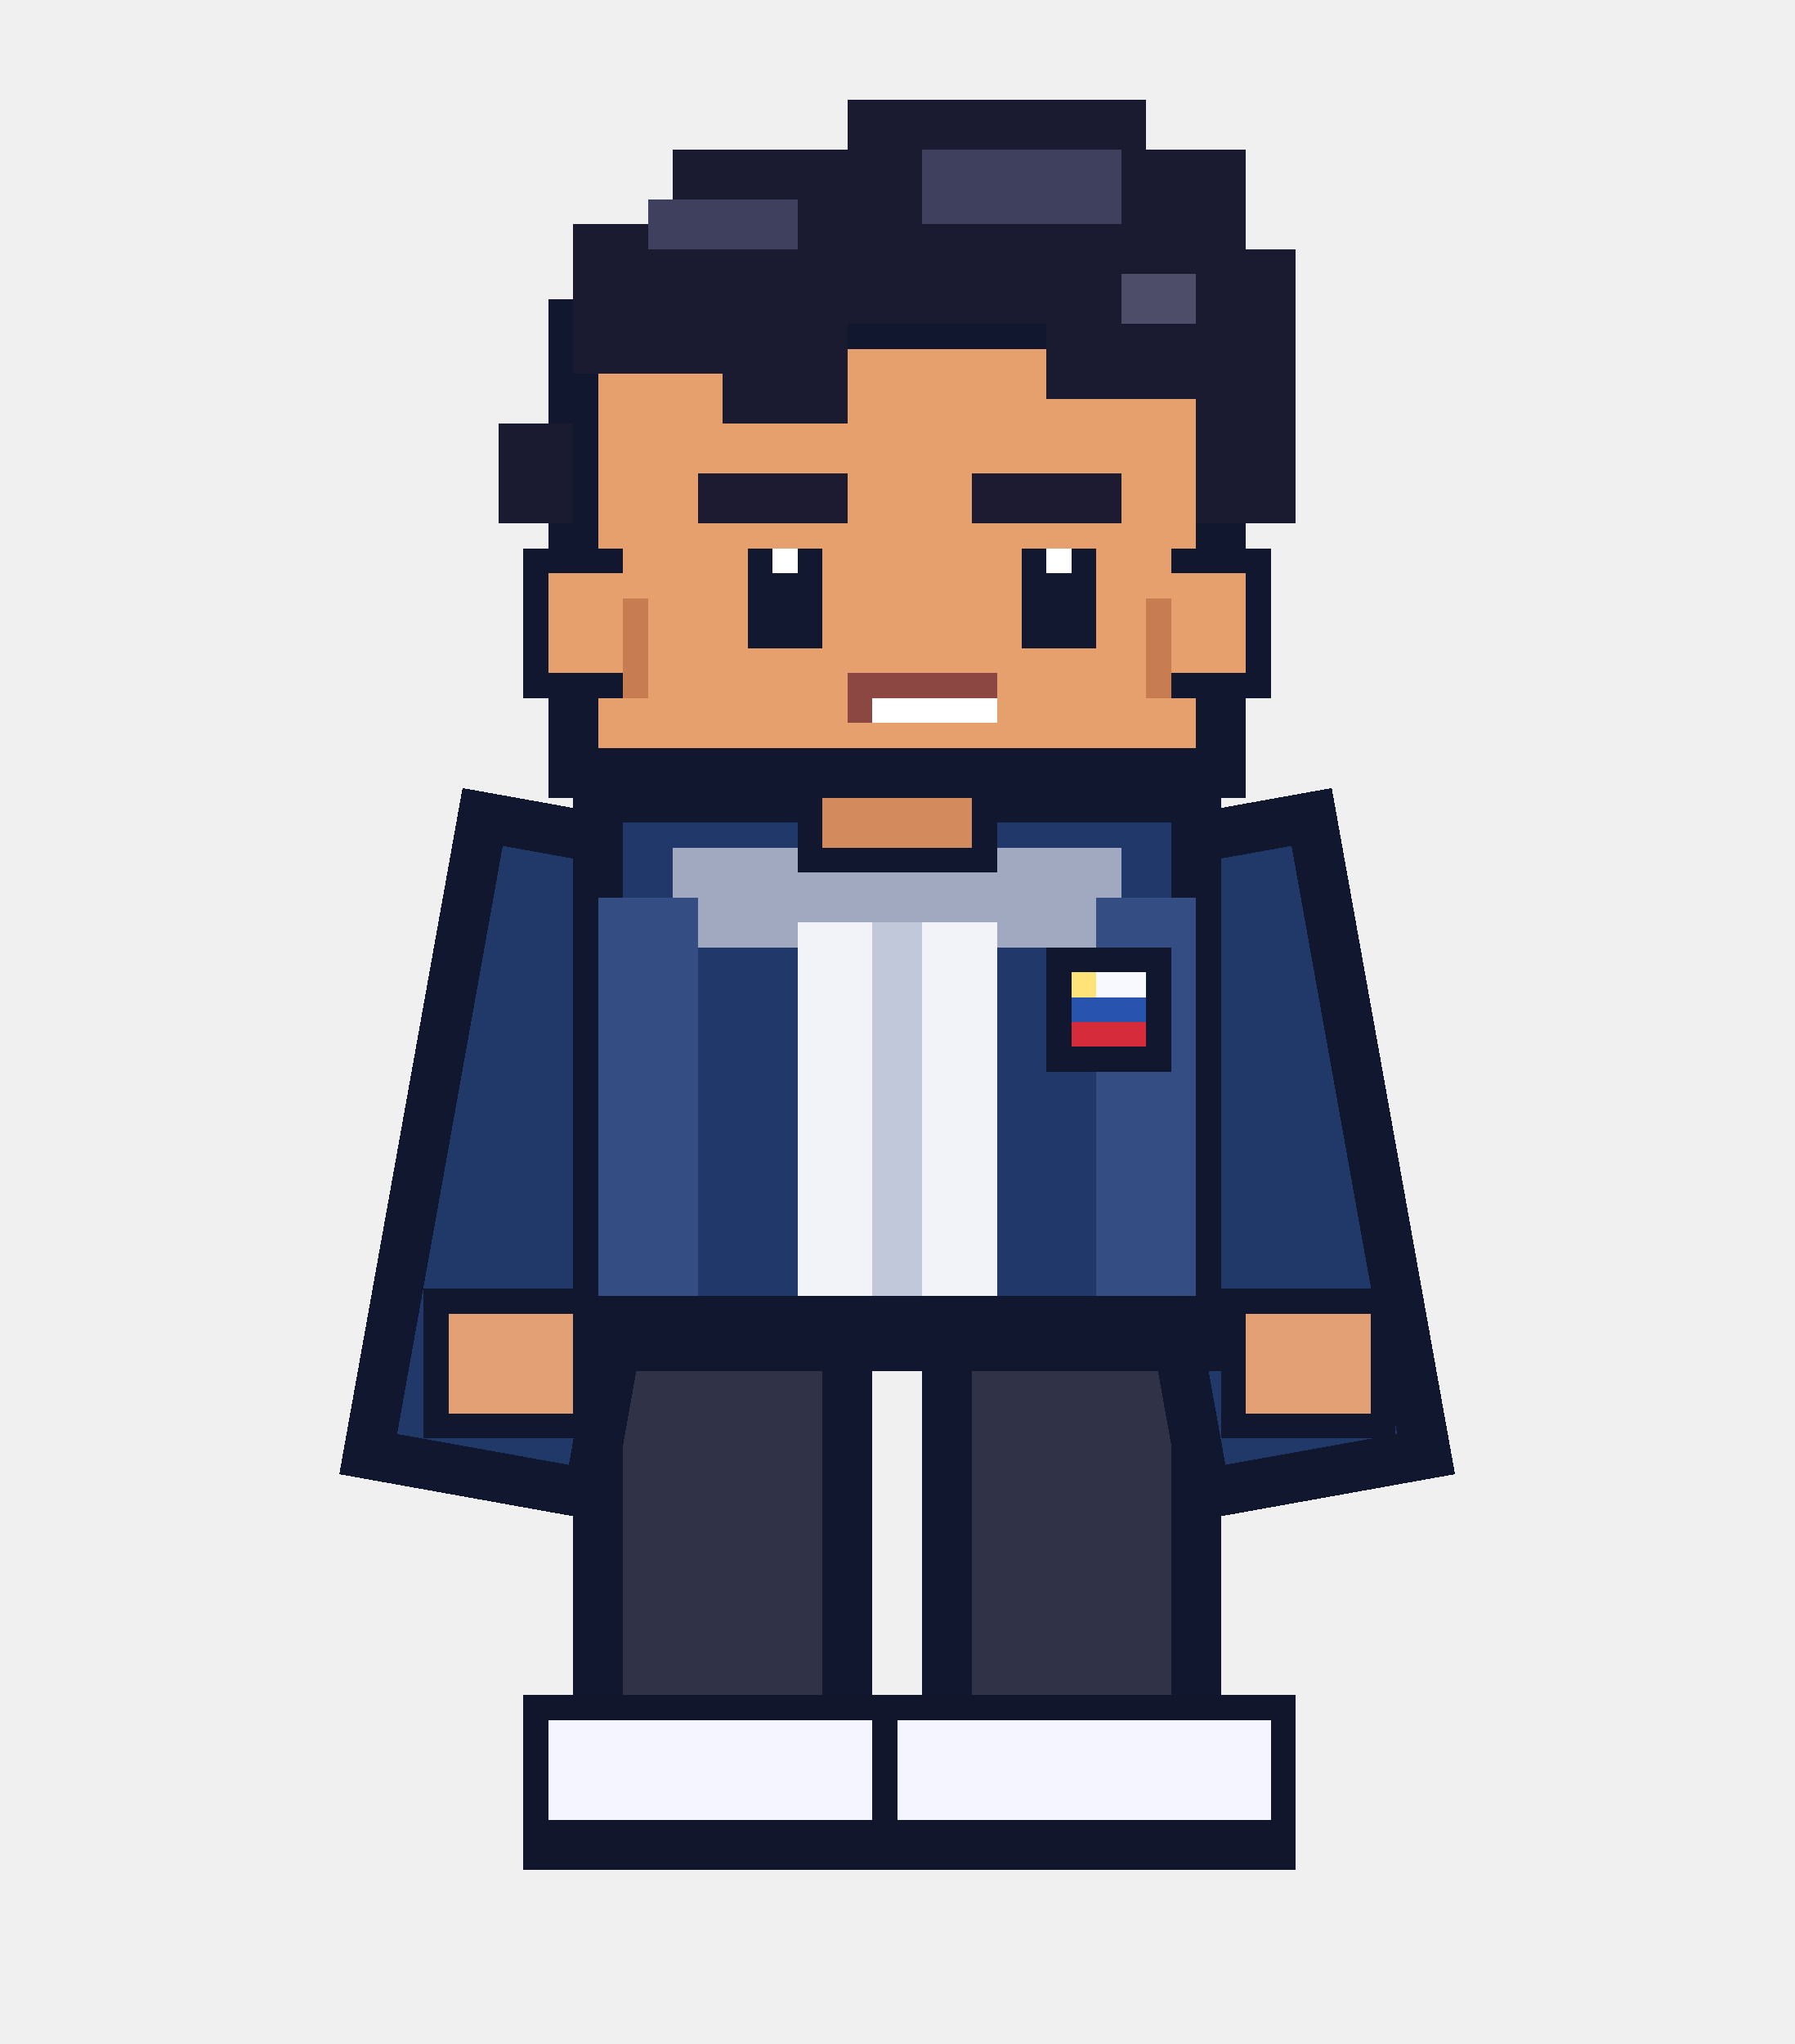
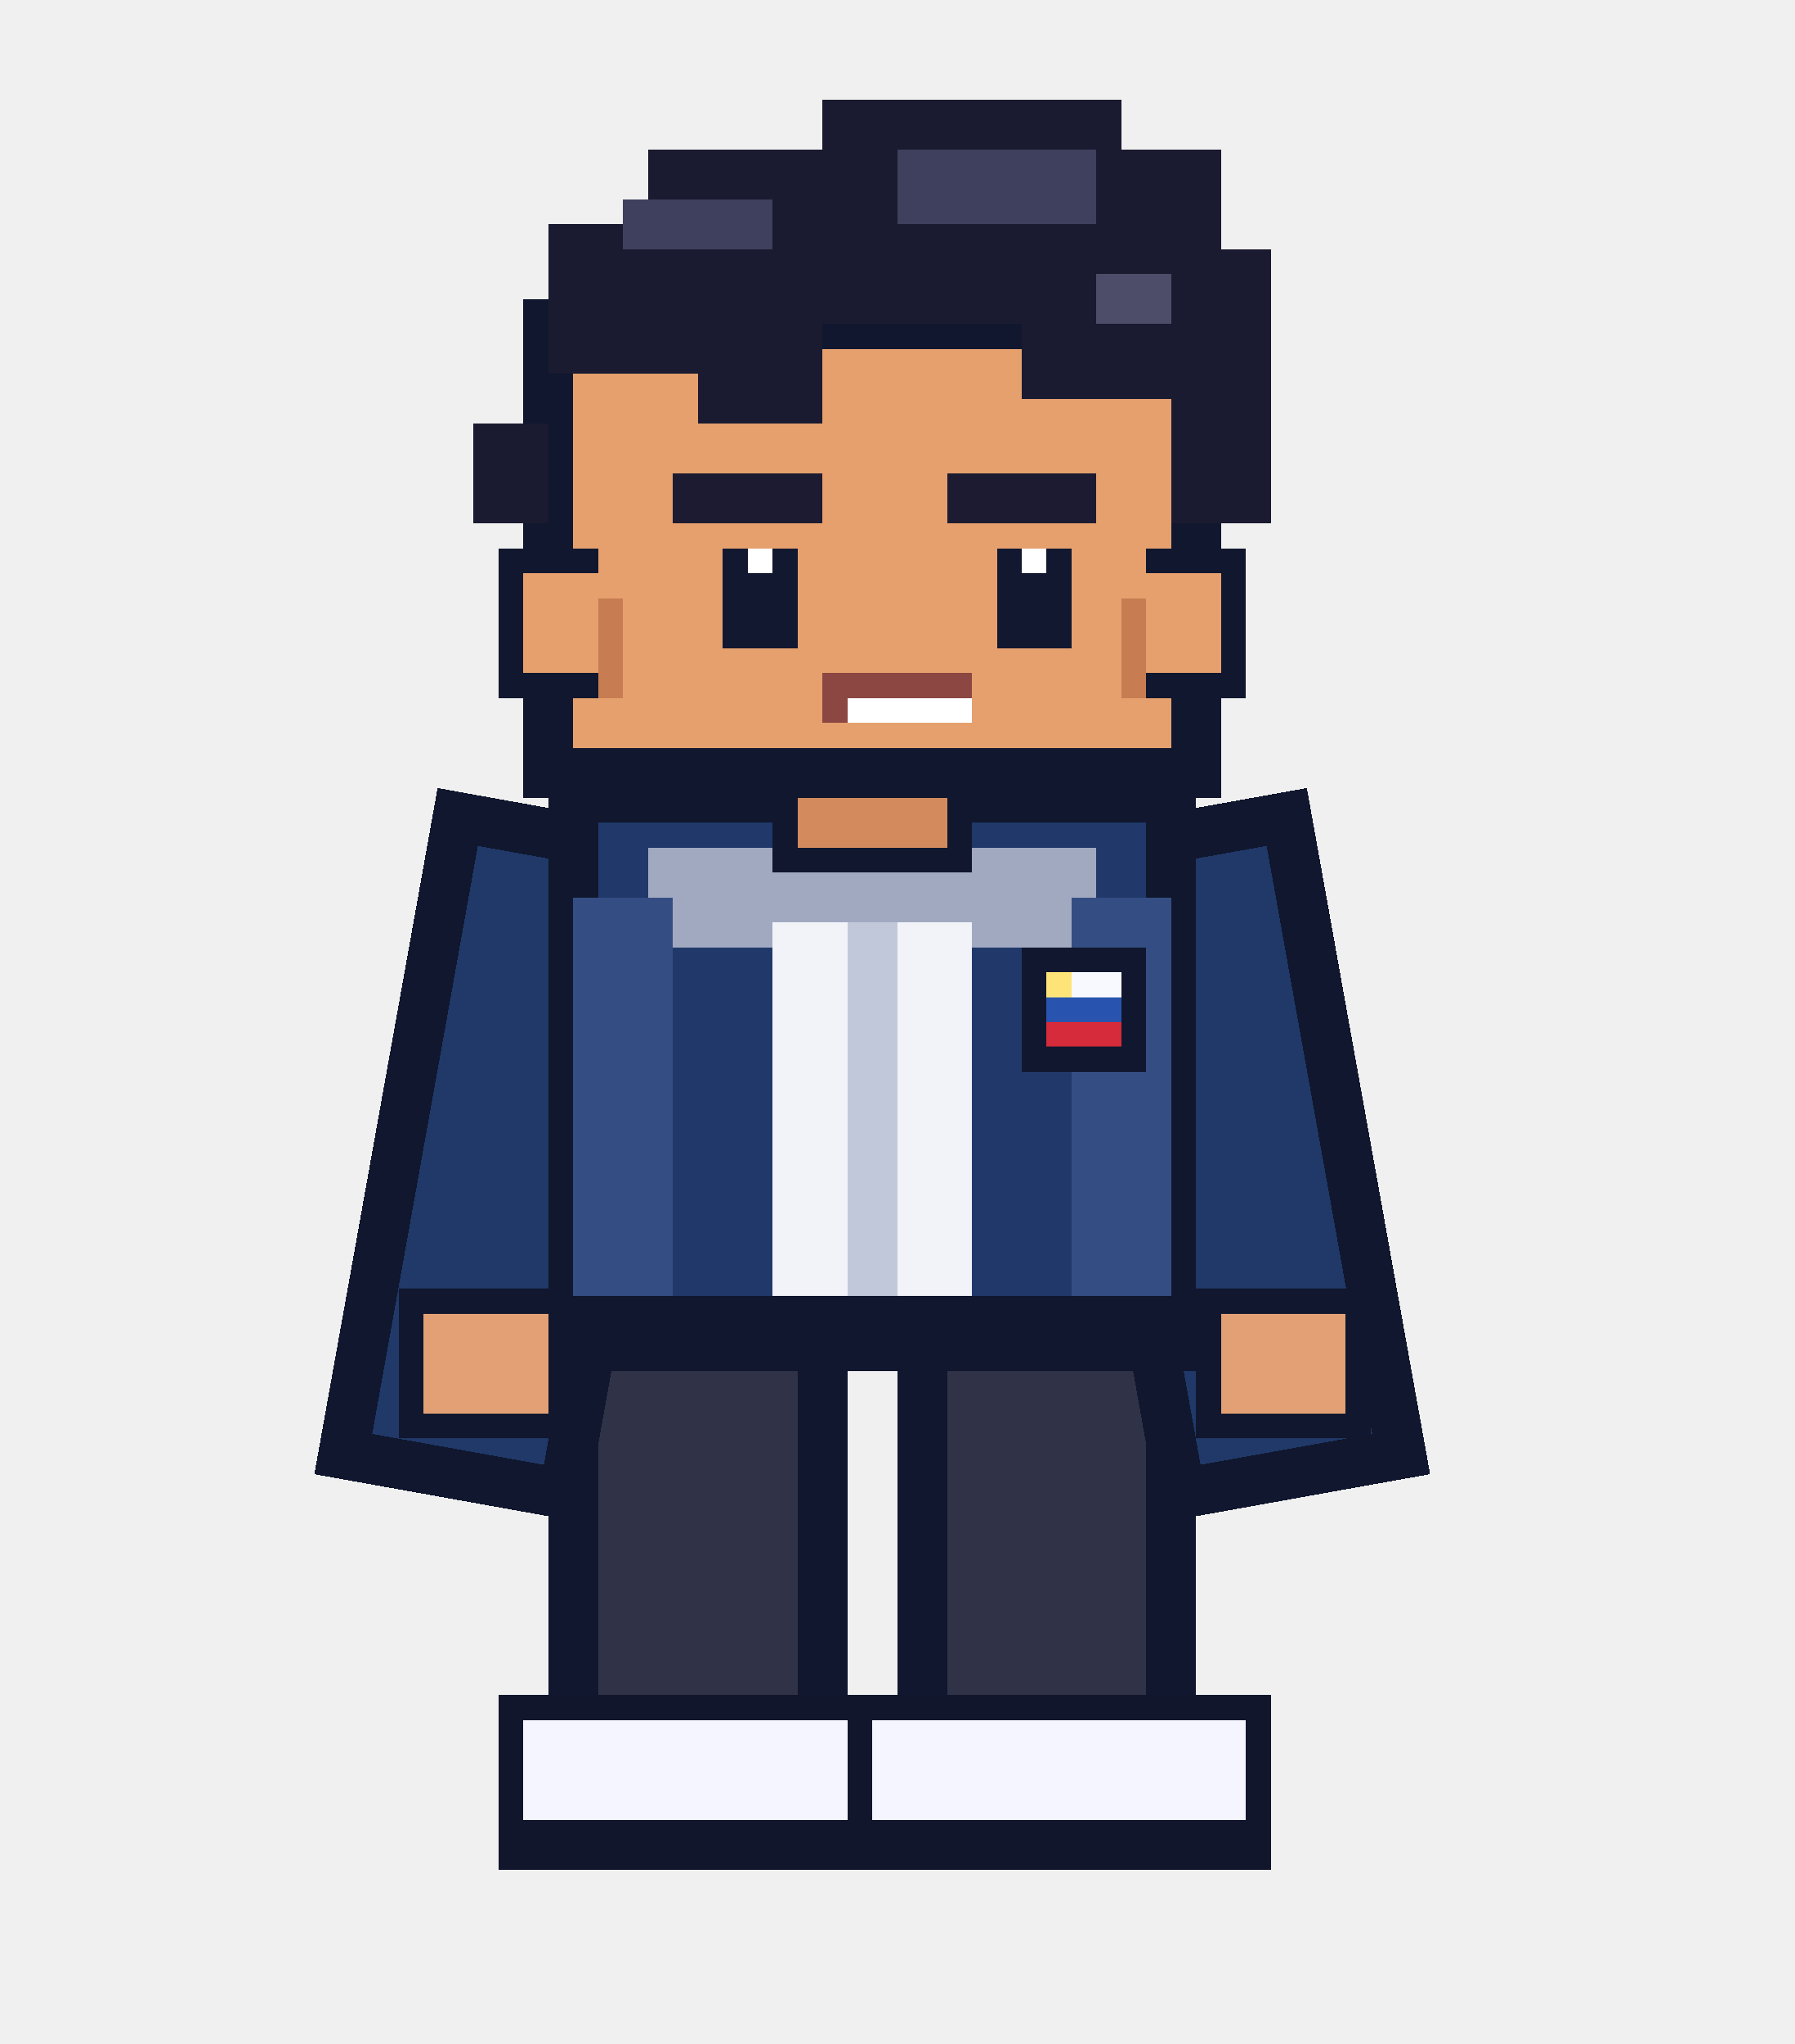
<svg xmlns="http://www.w3.org/2000/svg" viewBox="0 0 72 82" width="288" height="328" shape-rendering="crispEdges" role="img" aria-label="8-bit UrFavXBF listen frame 6">
-   <g transform="translate(0 -1)">
+   <g transform="translate(-1 -1)">
    <path d="M29 53L29 69" fill="none" stroke="#10172e" stroke-width="12" stroke-linecap="square" />
    <path d="M29 53L29 69" fill="none" stroke="#303247" stroke-width="8" stroke-linecap="square" />
    <path d="M43 53L43 69" fill="none" stroke="#10172e" stroke-width="12" stroke-linecap="square" />
    <path d="M43 53L43 69" fill="none" stroke="#303247" stroke-width="8" stroke-linecap="square" />
    <rect x="21" y="69" width="17" height="7" fill="#11162d" />
    <rect x="22" y="70" width="15" height="4" fill="#f5f5ff" />
    <rect x="35" y="69" width="17" height="7" fill="#11162d" />
    <rect x="36" y="70" width="15" height="4" fill="#f5f5ff" />
    <path d="M23 39L20 55.7" fill="none" stroke="#10172e" stroke-width="11" stroke-linecap="square" />
    <path d="M23 39L20 55.7" fill="none" stroke="#203968" stroke-width="7" stroke-linecap="square" />
    <path d="M49 39L52 55.7" fill="none" stroke="#10172e" stroke-width="11" stroke-linecap="square" />
    <path d="M49 39L52 55.7" fill="none" stroke="#203968" stroke-width="7" stroke-linecap="square" />
    <rect x="17" y="52.7" width="7" height="6" fill="#10172e" />
    <rect x="18" y="53.7" width="5" height="4" fill="#e2a074" />
    <rect x="49" y="52.7" width="7" height="6" fill="#10172e" />
    <rect x="50" y="53.7" width="5" height="4" fill="#e2a074" />
    <path d="M23 32h26v24H23z" fill="#10172e" />
    <rect x="25" y="34" width="22" height="19" fill="#20396a" />
    <rect x="27" y="35" width="18" height="4" fill="#a1a9c1" />
    <rect x="32" y="38" width="8" height="15" fill="#f1f3f9" />
    <rect x="35" y="38" width="2" height="15" fill="#c1c8d9" />
    <rect x="24" y="37" width="4" height="16" fill="#344e83" />
    <rect x="44" y="37" width="4" height="16" fill="#344e83" />
    <rect x="42" y="39" width="5" height="5" fill="#10172e" />
    <rect x="43" y="40" width="3" height="1" fill="#f8f8ff" />
    <rect x="43" y="41" width="3" height="1" fill="#2853af" />
    <rect x="43" y="42" width="3" height="1" fill="#d52b3b" />
    <rect x="43" y="40" width="1" height="1" fill="#fee379" />
    <rect x="32" y="29" width="8" height="7" fill="#10172e" />
    <rect x="33" y="30" width="6" height="5" fill="#d38b5e" />
    <rect x="22" y="13" width="28" height="20" fill="#10172e" />
    <rect x="24" y="15" width="24" height="16" fill="#e5a06e" />
    <rect x="24" y="25" width="2" height="4" fill="#c77d51" />
    <rect x="46" y="25" width="2" height="4" fill="#c77d51" />
    <rect x="21" y="23" width="4" height="6" fill="#10172e" />
    <rect x="22" y="24" width="3" height="4" fill="#e5a06e" />
    <rect x="47" y="23" width="4" height="6" fill="#10172e" />
    <rect x="47" y="24" width="3" height="4" fill="#e5a06e" />
    <path d="M20 18h3V10h4V7h7V5h12v2h4v4h2v11h-4v-5h-6v-3h-8v4h-5v-2h-6v6h-3z" fill="#1a1b30" />
    <rect x="26" y="9" width="6" height="2" fill="#3e405d" />
    <rect x="37" y="7" width="8" height="3" fill="#3e405d" />
    <rect x="45" y="12" width="3" height="2" fill="#4d4d69" />
    <rect x="28" y="20" width="6" height="2" fill="#1d1b31" />
    <rect x="39" y="20" width="6" height="2" fill="#1d1b31" />
    <rect x="30" y="23" width="3" height="4" fill="#121830" />
    <rect x="41" y="23" width="3" height="4" fill="#121830" />
    <rect x="31" y="23" width="1" height="1" fill="#fff" />
    <rect x="42" y="23" width="1" height="1" fill="#fff" />
    <rect x="34" y="28" width="6" height="2" fill="#8c4742" />
    <rect x="35" y="29" width="5" height="1" fill="#fff" />
  </g>
</svg>
